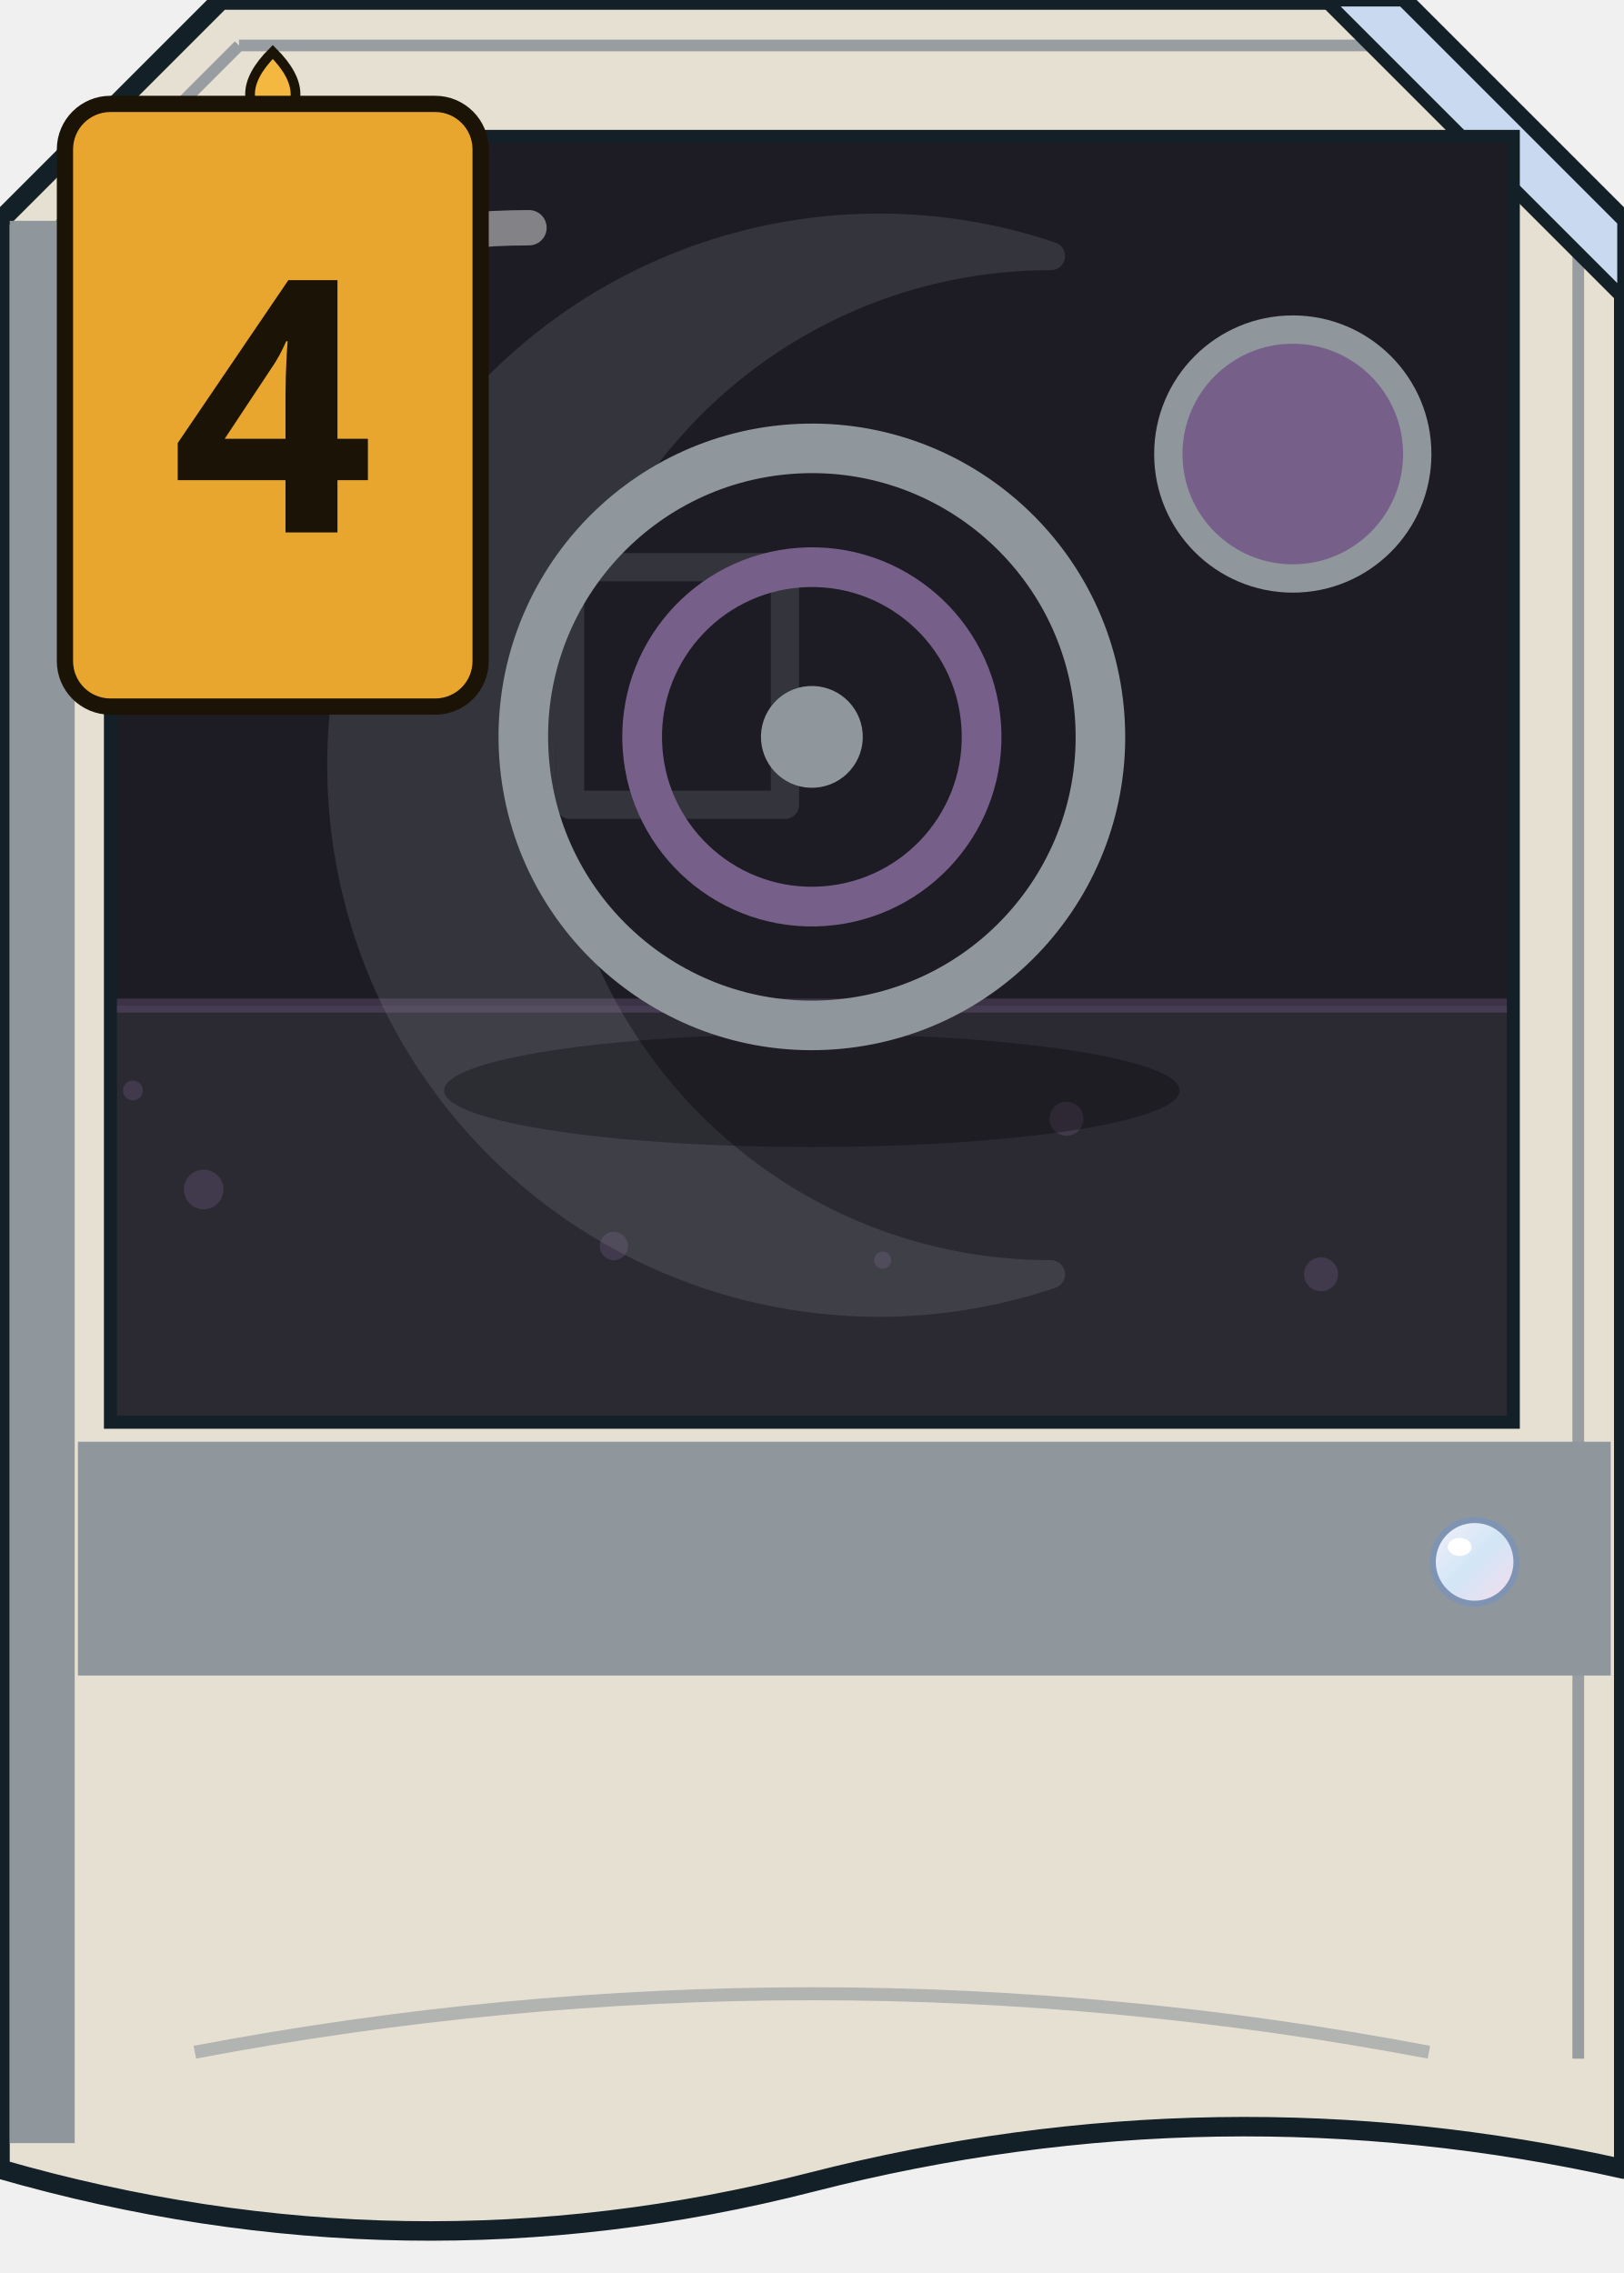
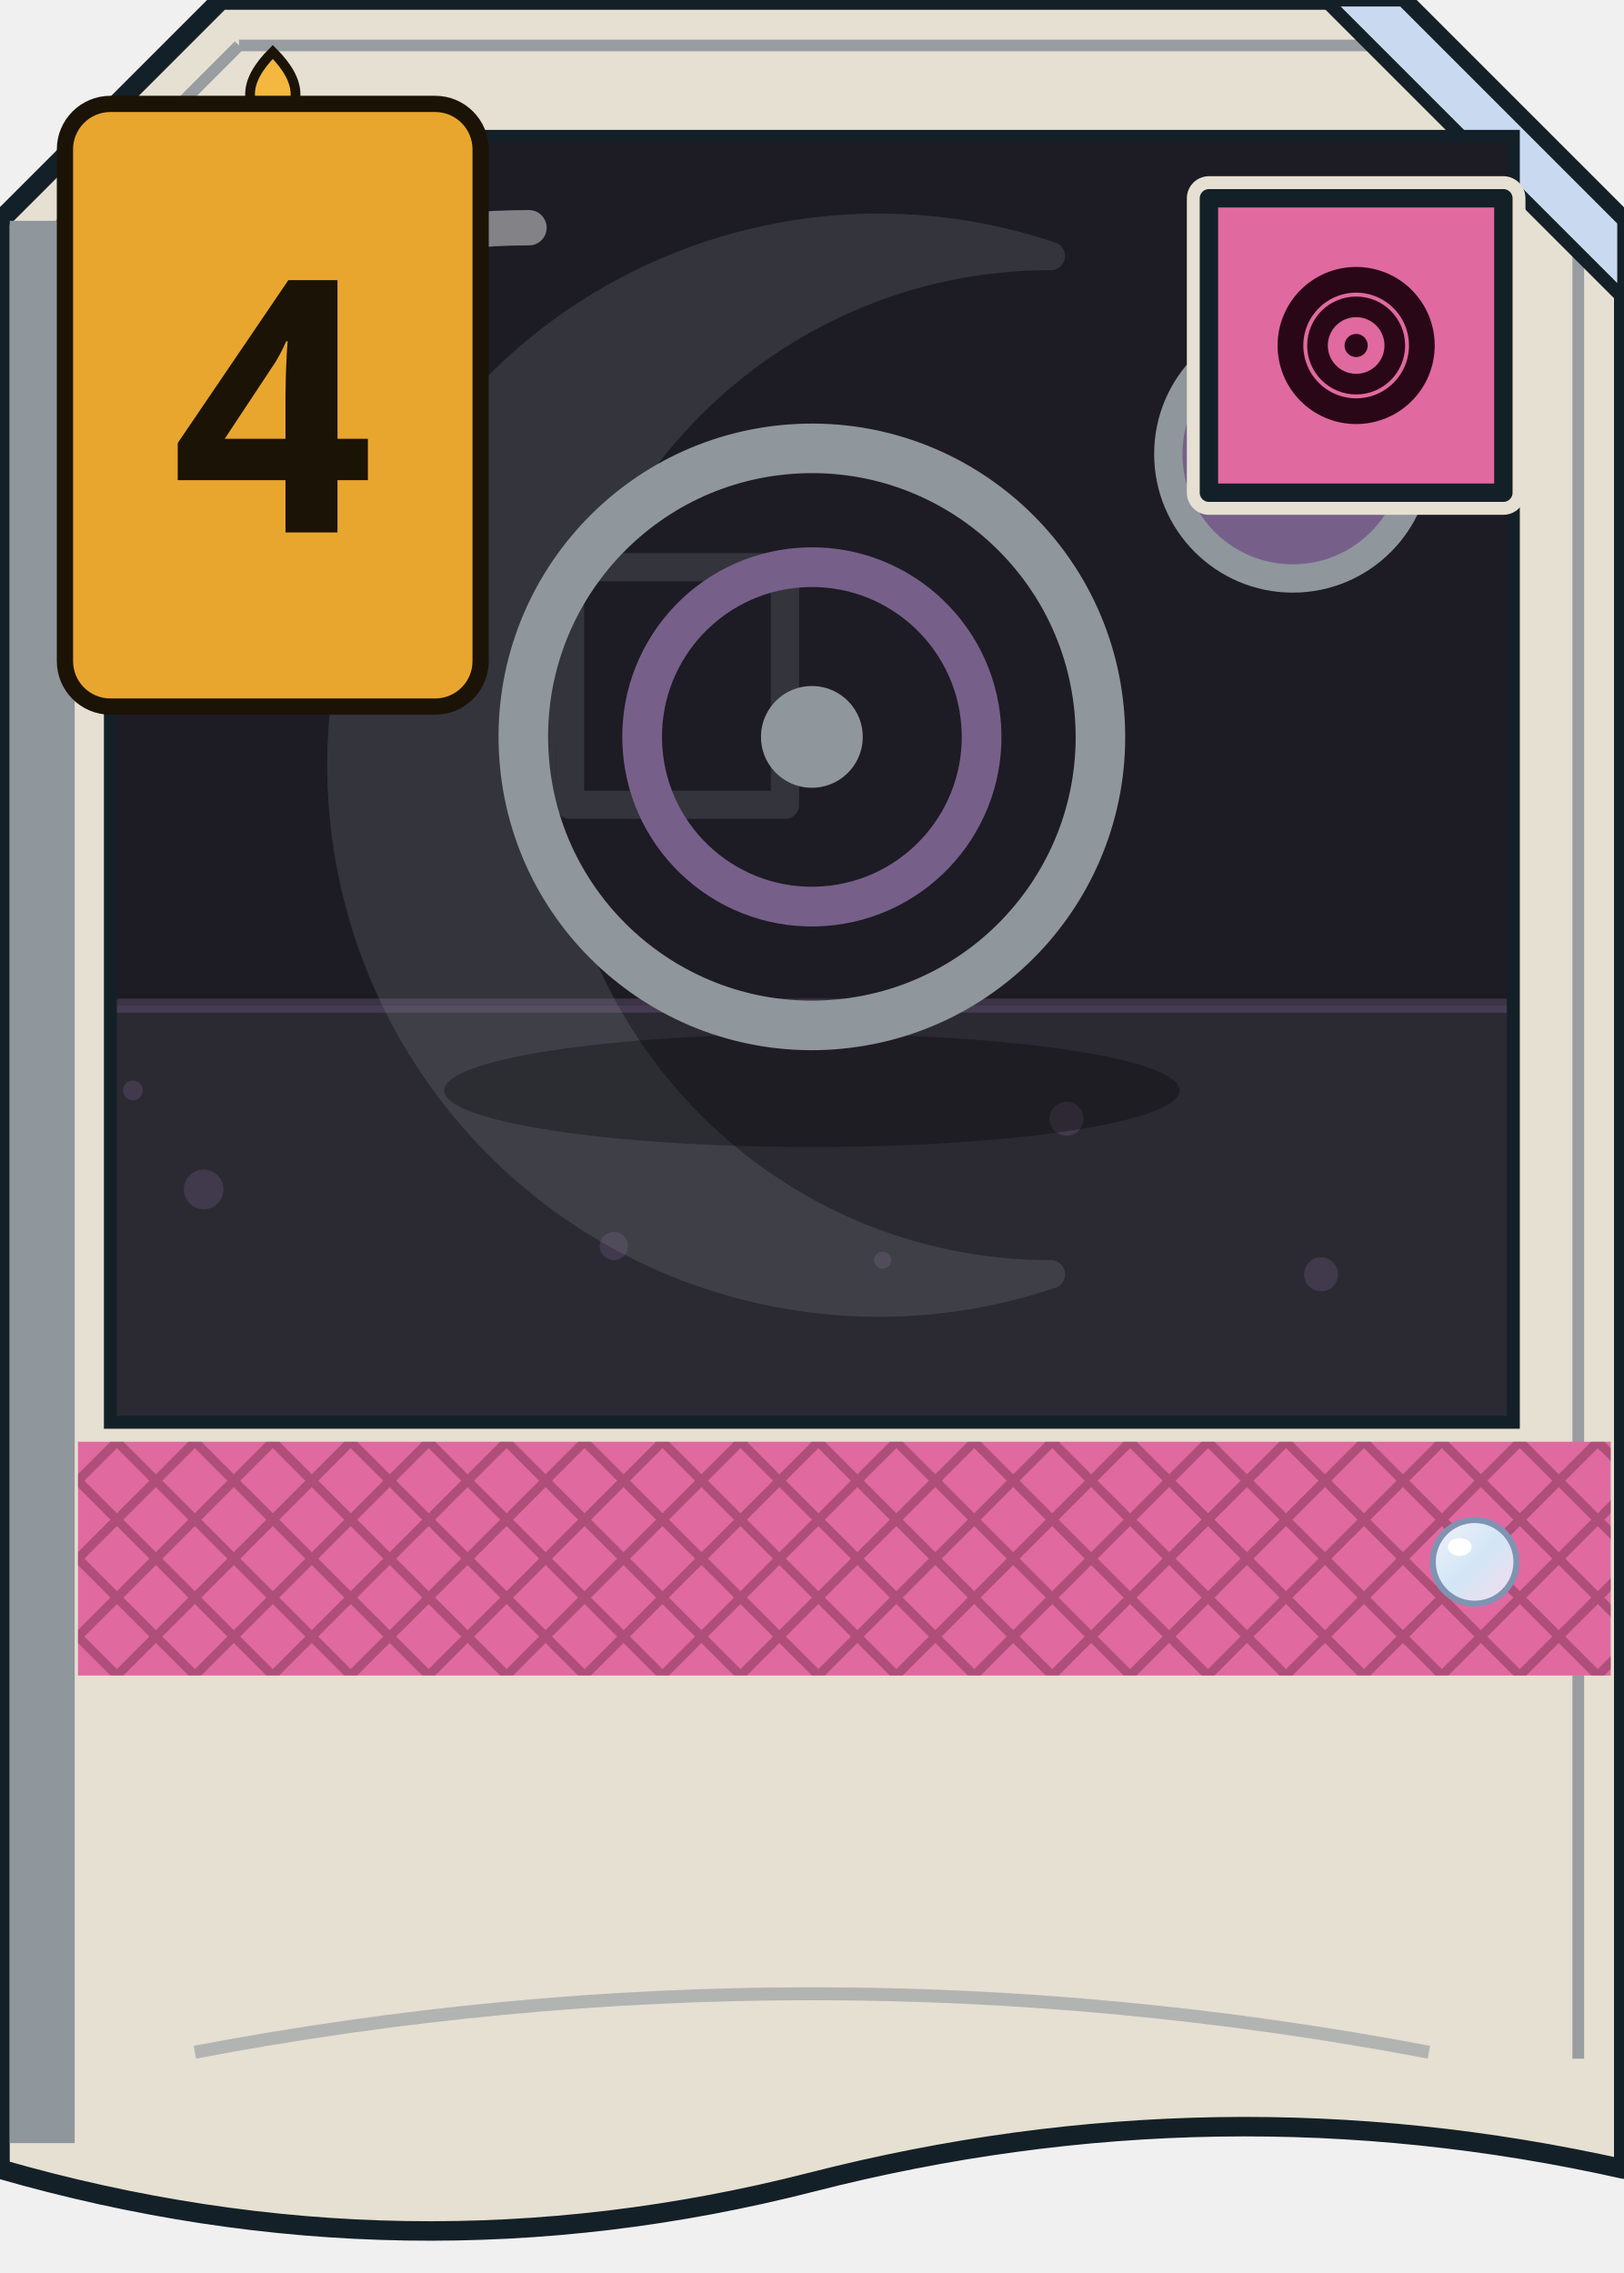
<svg xmlns="http://www.w3.org/2000/svg" viewBox="0 0 250 350" width="250" height="350">
  <path d="M34 0H216L250 34V334Q187.5 320 125 336T0 334V34Z" fill="#E6E0D2" stroke="#142027" stroke-width="3" stroke-linejoin="round" />
  <path d="M36.8 7H213.2L243 36.8V317M7 317V36.8L36.8 7" fill="none" stroke="#8F969C" stroke-opacity="0.9" stroke-width="1.8" />
  <rect x="1.5" y="34" width="10" height="296" fill="#8F969C" />
  <path d="M204 0H216L250 34V46Z" fill="#C9DAF0" stroke="#142027" stroke-width="2" />
  <rect x="16" y="20" width="218" height="200" fill="#142027" />
  <svg x="18" y="22" width="214" height="196" viewBox="0 0 120 90" preserveAspectRatio="xMidYMid slice" overflow="hidden">
    <rect width="120" height="90" fill="#1D1B24" />
    <path d="M0 61H120V90H0Z" fill="#8F969C" fill-opacity=".12" />
    <path d="M0 61H120" stroke="#76608A" stroke-opacity=".35" stroke-width="1" />
    <circle cx="17" cy="74" r="1.4" fill="#76608A" fill-opacity=".3" />
    <circle cx="78" cy="69" r="1.2" fill="#76608A" fill-opacity=".3" />
    <circle cx="96" cy="80" r="1.2" fill="#76608A" fill-opacity=".3" />
    <circle cx="46" cy="78" r="1.0" fill="#76608A" fill-opacity=".3" />
    <circle cx="65" cy="79" r="0.6" fill="#76608A" fill-opacity=".3" />
    <circle cx="12" cy="67" r="0.7" fill="#76608A" fill-opacity=".3" />
    <g opacity=".2">
      <g transform="translate(64.9 44.0) rotate(0) scale(40.0)" stroke-width="0.050" stroke-linejoin="round" stroke-linecap="round">
        <path d="M.3-.9A.95.95 0 1 0 .3.9A.7.7 0 1 1 .3-.9Z" fill="#8F969C" stroke="#8F969C" />
        <rect x="-.55" y="-.35" width=".38" height=".42" fill="#1D1B24" stroke="#8F969C" />
      </g>
    </g>
    <ellipse cx="60" cy="67" rx="26" ry="4" fill="#000" fill-opacity=".3" />
    <g transform="translate(60.0 42.0) rotate(-4) scale(24.0)" stroke-width="0.083" stroke-linejoin="round" stroke-linecap="round">
      <circle r=".85" fill="none" stroke="#8F969C" stroke-width="0.146" />
      <circle r=".5" fill="none" stroke="#76608A" stroke-width="0.117" />
      <circle r=".15" fill="#8F969C" />
    </g>
    <g transform="translate(94.0 22.0) rotate(0) scale(11.0)" stroke-width="0.182" stroke-linejoin="round" stroke-linecap="round">
      <circle r=".8" fill="#76608A" stroke="#8F969C" />
    </g>
    <path d="M8 22Q20 6 40 6" fill="none" stroke="#FFFFFF" stroke-opacity=".45" stroke-width="2.5" stroke-linecap="round" />
  </svg>
-   <rect x="12" y="222" width="236" height="36" fill="#8F969C" />
+   <defs>
+     <pattern id="pat-atkdraw" width="12" height="12" patternUnits="userSpaceOnUse">
+       <g opacity="0.28">
+         <path d="M0 0L12 12M12 0L0 12" stroke="#2A0716" stroke-width="1.4" />
+       </g>
+     </pattern>
+   </defs>
+   <rect x="12" y="222" width="236" height="36" fill="#E06AA0" />
+   <rect x="12" y="222" width="236" height="36" fill="url(#pat-atkdraw)" />
+   <g transform="translate(181.6 26) scale(1.133333)">
+     <path d="M4 4H44V44H4Z" fill="none" stroke="#E6E0D2" stroke-width="6" stroke-linejoin="round" />
+     <path d="M4 4H44V44H4Z" fill="#E06AA0" stroke="#142027" stroke-width="2.5" stroke-linejoin="round" />
+     <g transform="translate(24.0 24.0) rotate(0) scale(10.5)" stroke-width="0.190" stroke-linejoin="round" stroke-linecap="round">
+       <circle r=".85" fill="none" stroke="#2A0716" stroke-width="0.333" />
+       <circle r=".5" fill="none" stroke="#2A0716" stroke-width="0.267" />
+       <circle r=".15" fill="#2A0716" />
+     </g>
+   </g>
  <g transform="translate(216 229) scale(.46)">
    <defs>
      <linearGradient id="pg" x1="0" y1="0" x2="1" y2="1">
        <stop offset="0" stop-color="#F3F0F8" />
        <stop offset=".5" stop-color="#D2E6F6" />
        <stop offset="1" stop-color="#F6DCEC" />
      </linearGradient>
    </defs>
    <circle cx="24" cy="25" r="14" fill="url(#pg)" stroke="#7F93B2" stroke-width="2" />
    <ellipse cx="19" cy="20" rx="4" ry="3" fill="#fff" />
  </g>
  <g transform="translate(10 16)">
    <path d="M32 -8Q39 -1 32 4Q25 -1 32 -8Z" fill="#F4B740" stroke="#1B1306" stroke-width="1.5" />
    <rect width="64" height="92.8" rx="7" fill="#E9A62E" stroke="#1B1306" stroke-width="2.5" />
    <text x="32" y="65.984" text-anchor="middle" font-size="54.4" font-weight="800" fill="#1B1306" font-family="'Noto Sans KR','Malgun Gothic','Apple SD Gothic Neo',system-ui,sans-serif">4</text>
  </g>
  <path d="M30 316Q125 298 220 316" fill="none" stroke="#8F969C" stroke-width="2" opacity=".6" />
</svg>
